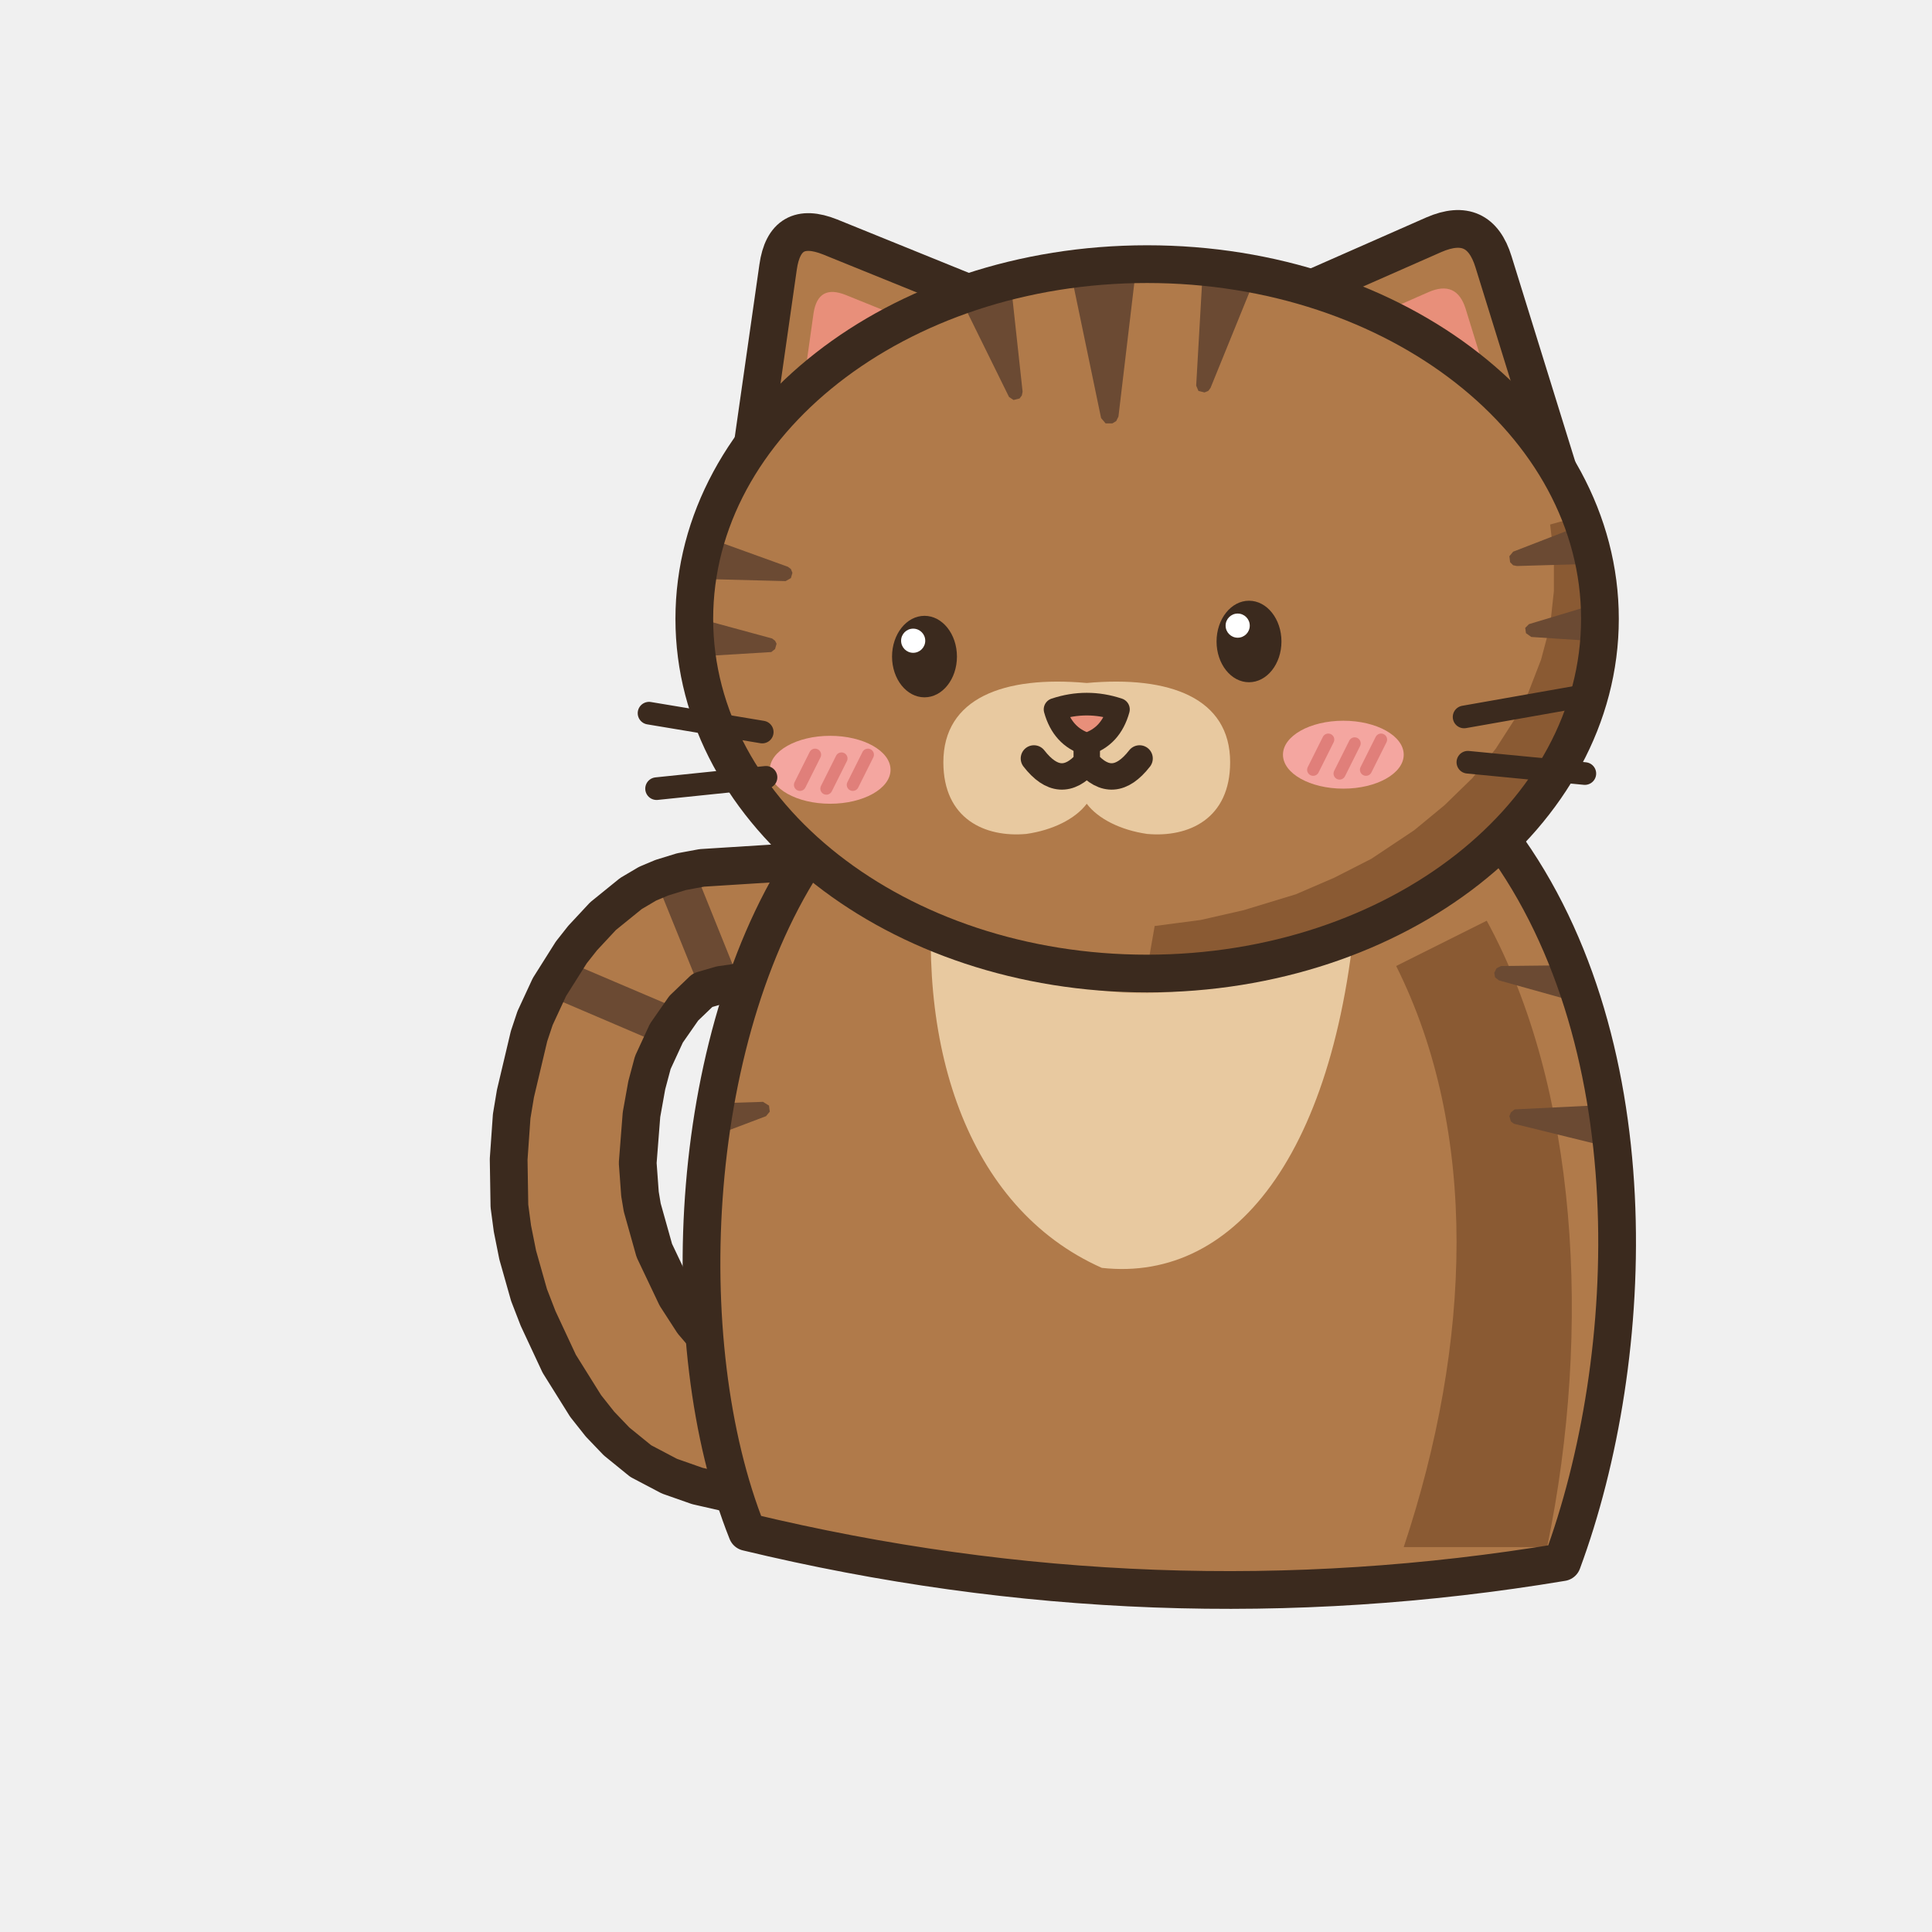
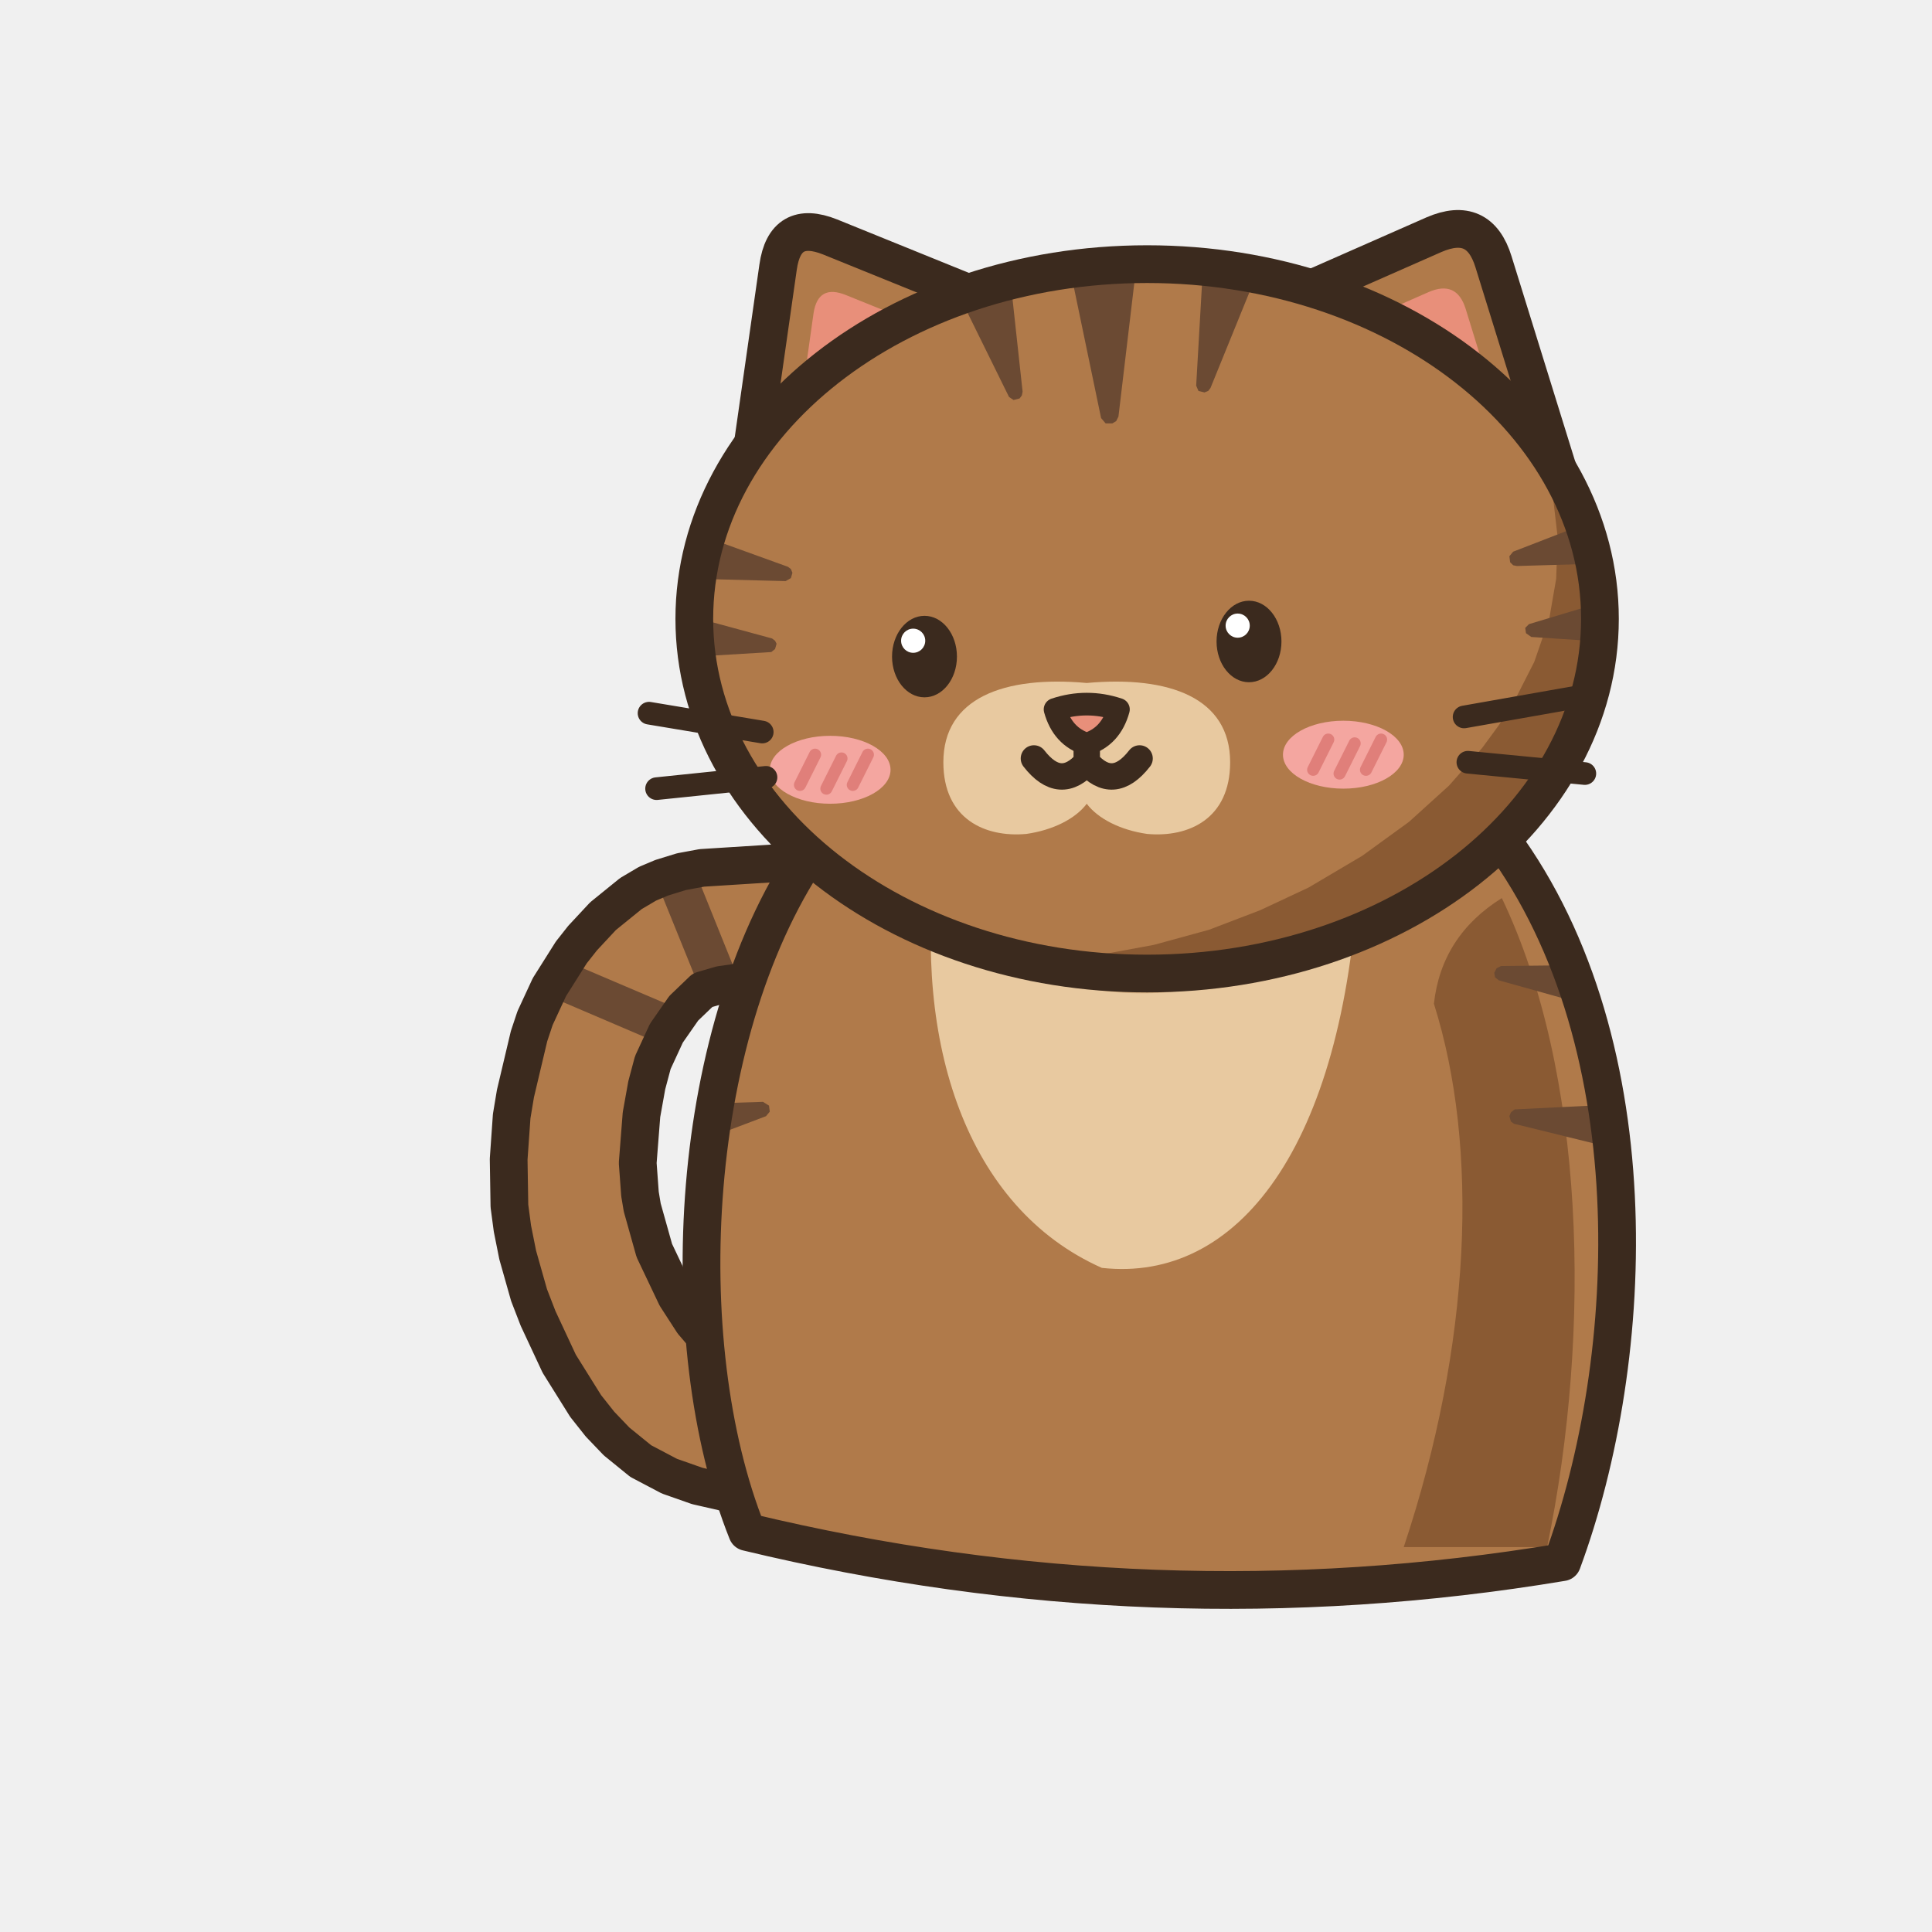
<svg xmlns="http://www.w3.org/2000/svg" viewBox="0 0 256 256">
  <path d="M72.8 130.8 L70.9 134.9 L70.1 137.3 L68.3 144.9 L67.8 147.9 L67.4 153.6 L67.5 159.8 L67.9 162.8 L68.6 166.3 L70.1 171.6 L71.3 174.7 L74.1 180.7 L77.6 186.3 L79.5 188.7 L81.7 191 L84.9 193.6 L88.7 195.6 L92.4 196.9 L95.9 197.7 L99.5 198.3 L116 199.5 L117.9 199.3 L119.1 199 L120.2 198.5 L121.8 197.5 L123.1 196.3 L124.5 194.2 L125.2 192.5 L125.5 190.6 L125.4 188.8 L125 186.9 L124.2 185.2 L122.7 183.3 L121.3 182.1 L120.2 181.5 L117.9 180.7 L115 180.4 L107.2 180.2 L101.7 179.9 L97.1 179.1 L94.8 178.2 L93 176.6 L91.8 175.2 L89.6 171.8 L86.7 165.7 L85.1 160 L84.8 158.2 L84.5 154.1 L85 147.7 L85.7 143.8 L86.5 140.8 L88.3 136.9 L90.6 133.6 L93.1 131.2 L95.5 130.5 L104 129.3 L105.8 128.6 L107.4 127.4 L108.3 126.2 L109 124.9 L109.6 122.5 L109.3 120 L108.8 118.6 L108 117.4 L107 116.3 L105.4 115.2 L104 114.7 L102.5 114.4 L93 115 L90.3 115.5 L87.7 116.3 L85.8 117.1 L83.6 118.4 L79.9 121.4 L77.2 124.3 L75.7 126.2Z" fill="#B07A4A" />
  <path d="M92 115.2 L88.7 115.9 L86.9 116.6 L92.9 131.4 L94.4 130.7 L98 130.1ZM74.9 127.3 L72.3 131.8 L87.5 138.3 L89 135.7 L90.4 133.9Z" fill="#6B4A33" />
  <path d="M72.8 130.8 L70.9 134.9 L70.1 137.3 L68.3 144.9 L67.8 147.9 L67.4 153.6 L67.5 159.8 L67.9 162.8 L68.6 166.3 L70.1 171.6 L71.3 174.7 L74.1 180.7 L77.6 186.3 L79.5 188.7 L81.7 191 L84.9 193.6 L88.7 195.6 L92.4 196.9 L95.9 197.7 L99.5 198.3 L116 199.5 L117.9 199.3 L119.1 199 L120.2 198.5 L121.8 197.5 L123.1 196.3 L124.5 194.2 L125.2 192.5 L125.5 190.6 L125.4 188.8 L125 186.9 L124.2 185.2 L122.7 183.3 L121.3 182.1 L120.2 181.5 L117.9 180.7 L115 180.4 L107.2 180.2 L101.7 179.9 L97.1 179.1 L94.8 178.2 L93 176.6 L91.8 175.2 L89.6 171.8 L86.7 165.7 L85.1 160 L84.8 158.2 L84.5 154.1 L85 147.7 L85.7 143.8 L86.5 140.8 L88.3 136.9 L90.6 133.6 L93.1 131.2 L95.5 130.5 L104 129.3 L105.8 128.6 L107.4 127.4 L108.3 126.2 L109 124.9 L109.6 122.5 L109.3 120 L108.8 118.6 L108 117.4 L107 116.3 L105.4 115.2 L104 114.7 L102.5 114.4 L93 115 L90.3 115.5 L87.7 116.3 L85.8 117.1 L83.6 118.4 L79.9 121.4 L77.2 124.3 L75.7 126.2Z" fill="none" stroke="#3B2A1E" stroke-width="5" stroke-linecap="round" stroke-linejoin="round" />
-   <path d="M108 112 C91 136 89 178 99 203 Q153 216 207 207 C217 180 219 137 198 110Z" fill="#B07A4A" />
+   <path d="M113 105 L108 112 C91 136 89 178 99 203 Q153 216 207 207 C217 180 219 137 198 110 L192 102Z" fill="#B07A4A" />
  <path d="M124 114 C121 138 128 160 146 168 C164 170 178 152 180 116Z" fill="#E8C9A0" />
  <path d="M126 120 C134 133 160 137 178 122 L178 116 L126 116Z" fill="#D4AE80" />
-   <path d="M197 122 C209 144 211 176 205 205 L186 205 C195 178 196 150 185 128Z" fill="#8A5A33" />
+   <path d="M199 119 C210 142 211 176 205 205 L186 205 C195 178 196 152 190 133 Q191 124 199 119Z" fill="#8A5A33" />
  <path d="M198.9 128 L198.3 128.3 L198 128.9 L198.1 129.5 L198.6 129.9 L209.7 133 L208 127.9ZM94.1 150.7 L101.5 147.9 L102 147.3 L101.9 146.5 L101.1 146 L94.8 146.2ZM200.7 147 L200.2 147.4 L200 147.9 L200.2 148.6 L200.6 148.9 L213.6 152.1 L212.9 146.4Z" fill="#6B4A33" />
-   <path d="M108 112 C91 136 89 178 99 203 Q153 216 207 207 C217 180 219 137 198 110Z" fill="none" stroke="#3B2A1E" stroke-width="5" stroke-linecap="round" stroke-linejoin="round" />
+   <path d="M113 105 L108 112 C91 136 89 178 99 203 Q153 216 207 207 C217 180 219 137 198 110 L192 102Z" fill="none" stroke="#3B2A1E" stroke-width="5" stroke-linecap="round" stroke-linejoin="round" />
  <path d="M100.8 63.1 Q99 64 99.3 62L103.1 35.4 Q104 29 110 31.4L139.1 43.2 Q141 44 139.2 44.9Z" fill="#B07A4A" stroke="#3B2A1E" stroke-width="5" stroke-linejoin="round" stroke-linecap="round" />
  <path d="M106.9 56.5 Q105.6 57.2 105.8 55.7L107.8 41.5 Q108.4 37.6 112.1 39.1L127.7 45.4 Q129.1 46 127.7 46.6Z" fill="#E88F7A" />
  <path d="M164.8 43.9 Q163 43 164.8 42.2L190 31.1 Q196 28.5 197.9 34.7L206.4 62.1 Q207 64 205.2 63.1Z" fill="#B07A4A" stroke="#3B2A1E" stroke-width="5" stroke-linejoin="round" stroke-linecap="round" />
  <path d="M175.9 45.8 Q174.5 45.2 175.9 44.6L189.3 38.7 Q193 37.1 194.2 40.9L198.7 55.5 Q199.2 57 197.8 56.3Z" fill="#E88F7A" />
  <path d="M92 82 A60 47 0 1 1 212 82 A60 47 0 1 1 92 82Z" fill="#B07A4A" />
-   <path d="M211.9 79.7 L211.1 74 L209.4 68.4 L205.4 69.5 L205.9 73.7 L205.9 78.3 L205.4 82.9 L204.2 87.4 L202.5 91.8 L200.9 95 L198.2 99.2 L195.1 103.1 L191.4 106.7 L187.4 110 L181.7 113.8 L176.8 116.3 L171.7 118.5 L164.8 120.6 L159.1 121.9 L153 122.7 L151.9 129 L157.9 128.8 L163.7 128.1 L169.4 127 L175 125.4 L181.6 122.9 L186.5 120.4 L191.2 117.6 L195.5 114.4 L199.3 110.9 L202.7 107.1 L205.6 103.1 L208.5 97.8 L210.2 93.4 L211.4 88.9 L211.9 84.3Z" fill="#8A5A33" />
+   <path d="M204.1 58.8 L205.7 65.2 L206.4 71.2 L206.2 76.7 L205.3 81.9 L203.3 87.7 L200.6 93 L198.6 96.1 L196.4 99.1 L192 104.1 L186.7 108.9 L180.5 113.4 L173.4 117.6 L167 120.6 L160.2 123.2 L152.9 125.2 L145.3 126.6 L137.3 127.6 L141.7 128.3 L146.1 128.8 L150.5 129 L154.9 128.9 L159.3 128.6 L163.7 128.1 L168 127.3 L172.2 126.3 L176.3 125 L180.3 123.5 L184.1 121.7 L187.7 119.8 L191.2 117.6 L194.4 115.2 L197.4 112.7 L200.2 110 L202.7 107.1 L204.9 104.2 L206.9 101 L208.5 97.8 L209.8 94.5 L210.8 91.2 L211.5 87.8 L211.9 84.3 L212 80.8 L211.7 77.4 L211.1 74 L210.2 70.6 L209 67.3 L207.4 64Z" fill="#8A5A33" />
  <path d="M159.4 35.4 L158.5 51.1 L158.8 51.8 L159.6 52 L160.1 51.8 L160.4 51.4 L166.5 36.4ZM141.8 35.7 L145.9 55.4 L146.5 56.1 L147.4 56.1 L147.9 55.8 L148.2 55.2 L150.6 35 L146.1 35.2ZM127.1 39.2 L133.7 52.6 L134.3 53 L135.1 52.8 L135.4 52.4 L135.5 51.9 L133.9 37.2ZM209.8 69.5 L200.5 73.1 L200 73.7 L200.1 74.5 L200.5 74.9 L201 75 L211.3 74.7ZM92.4 76.7 L104.1 77 L104.8 76.6 L105 75.9 L104.8 75.4 L104.4 75.1 L93.6 71.2ZM211.9 79.9 L202.6 82.7 L202.1 83.2 L202.2 83.9 L202.9 84.4 L211.9 85ZM92.3 87 L102.2 86.4 L102.7 86 L102.9 85.3 L102.7 84.9 L102.3 84.6 L92 81.8Z" fill="#6B4A33" />
  <path d="M125 101 C125 92.5 133 89.5 144 90.5 C155 89.5 163 92.5 163 101 C163 108.5 157.5 111 152 110.5 C148.5 110 145.5 108.5 144 106.5 C142.5 108.5 139.5 110 136 110.5 C130.5 111 125 108.5 125 101Z" fill="#E8C9A0" />
  <path d="M92 82 A60 47 0 1 1 212 82 A60 47 0 1 1 92 82Z" fill="none" stroke="#3B2A1E" stroke-width="5" stroke-linecap="round" stroke-linejoin="round" />
  <ellipse cx="110" cy="102" rx="8" ry="4.5" fill="#F4A6A0" />
  <ellipse cx="178" cy="100" rx="8" ry="4.5" fill="#F4A6A0" />
  <path d="M106 104 L108 100 M109.5 104.5 L111.5 100.5 M113 104 L115 100 M174 102 L176 98 M177.5 102.5 L179.5 98.5 M181 102 L183 98" fill="none" stroke="#E07F7A" stroke-width="1.6" stroke-linecap="round" stroke-linejoin="round" />
  <path d="M101 97 L86 94.5 M101.5 103 L87 104.5 M194 95 L211 92 M194.5 101 L210 102.5" fill="none" stroke="#3B2A1E" stroke-width="3" stroke-linecap="round" stroke-linejoin="round" />
  <ellipse cx="122.5" cy="87" rx="4.3" ry="5.4" fill="#3B2A1E" />
  <circle cx="121" cy="84.9" r="1.6" fill="#FFFFFF" />
  <ellipse cx="165.5" cy="85" rx="4.3" ry="5.4" fill="#3B2A1E" />
  <circle cx="164" cy="82.9" r="1.6" fill="#FFFFFF" />
  <path d="M144 98.6 L144 101 M137 100.5 Q140.5 105 144 101 Q147.5 105 151 100.5" fill="none" stroke="#3B2A1E" stroke-width="3.5" stroke-linecap="round" stroke-linejoin="round" />
  <path d="M139.8 94 Q144 92.6 148.2 94 Q147.2 97.6 144 98.6 Q140.8 97.6 139.8 94Z" fill="#E88F7A" stroke="#3B2A1E" stroke-width="3" stroke-linejoin="round" />
</svg>
